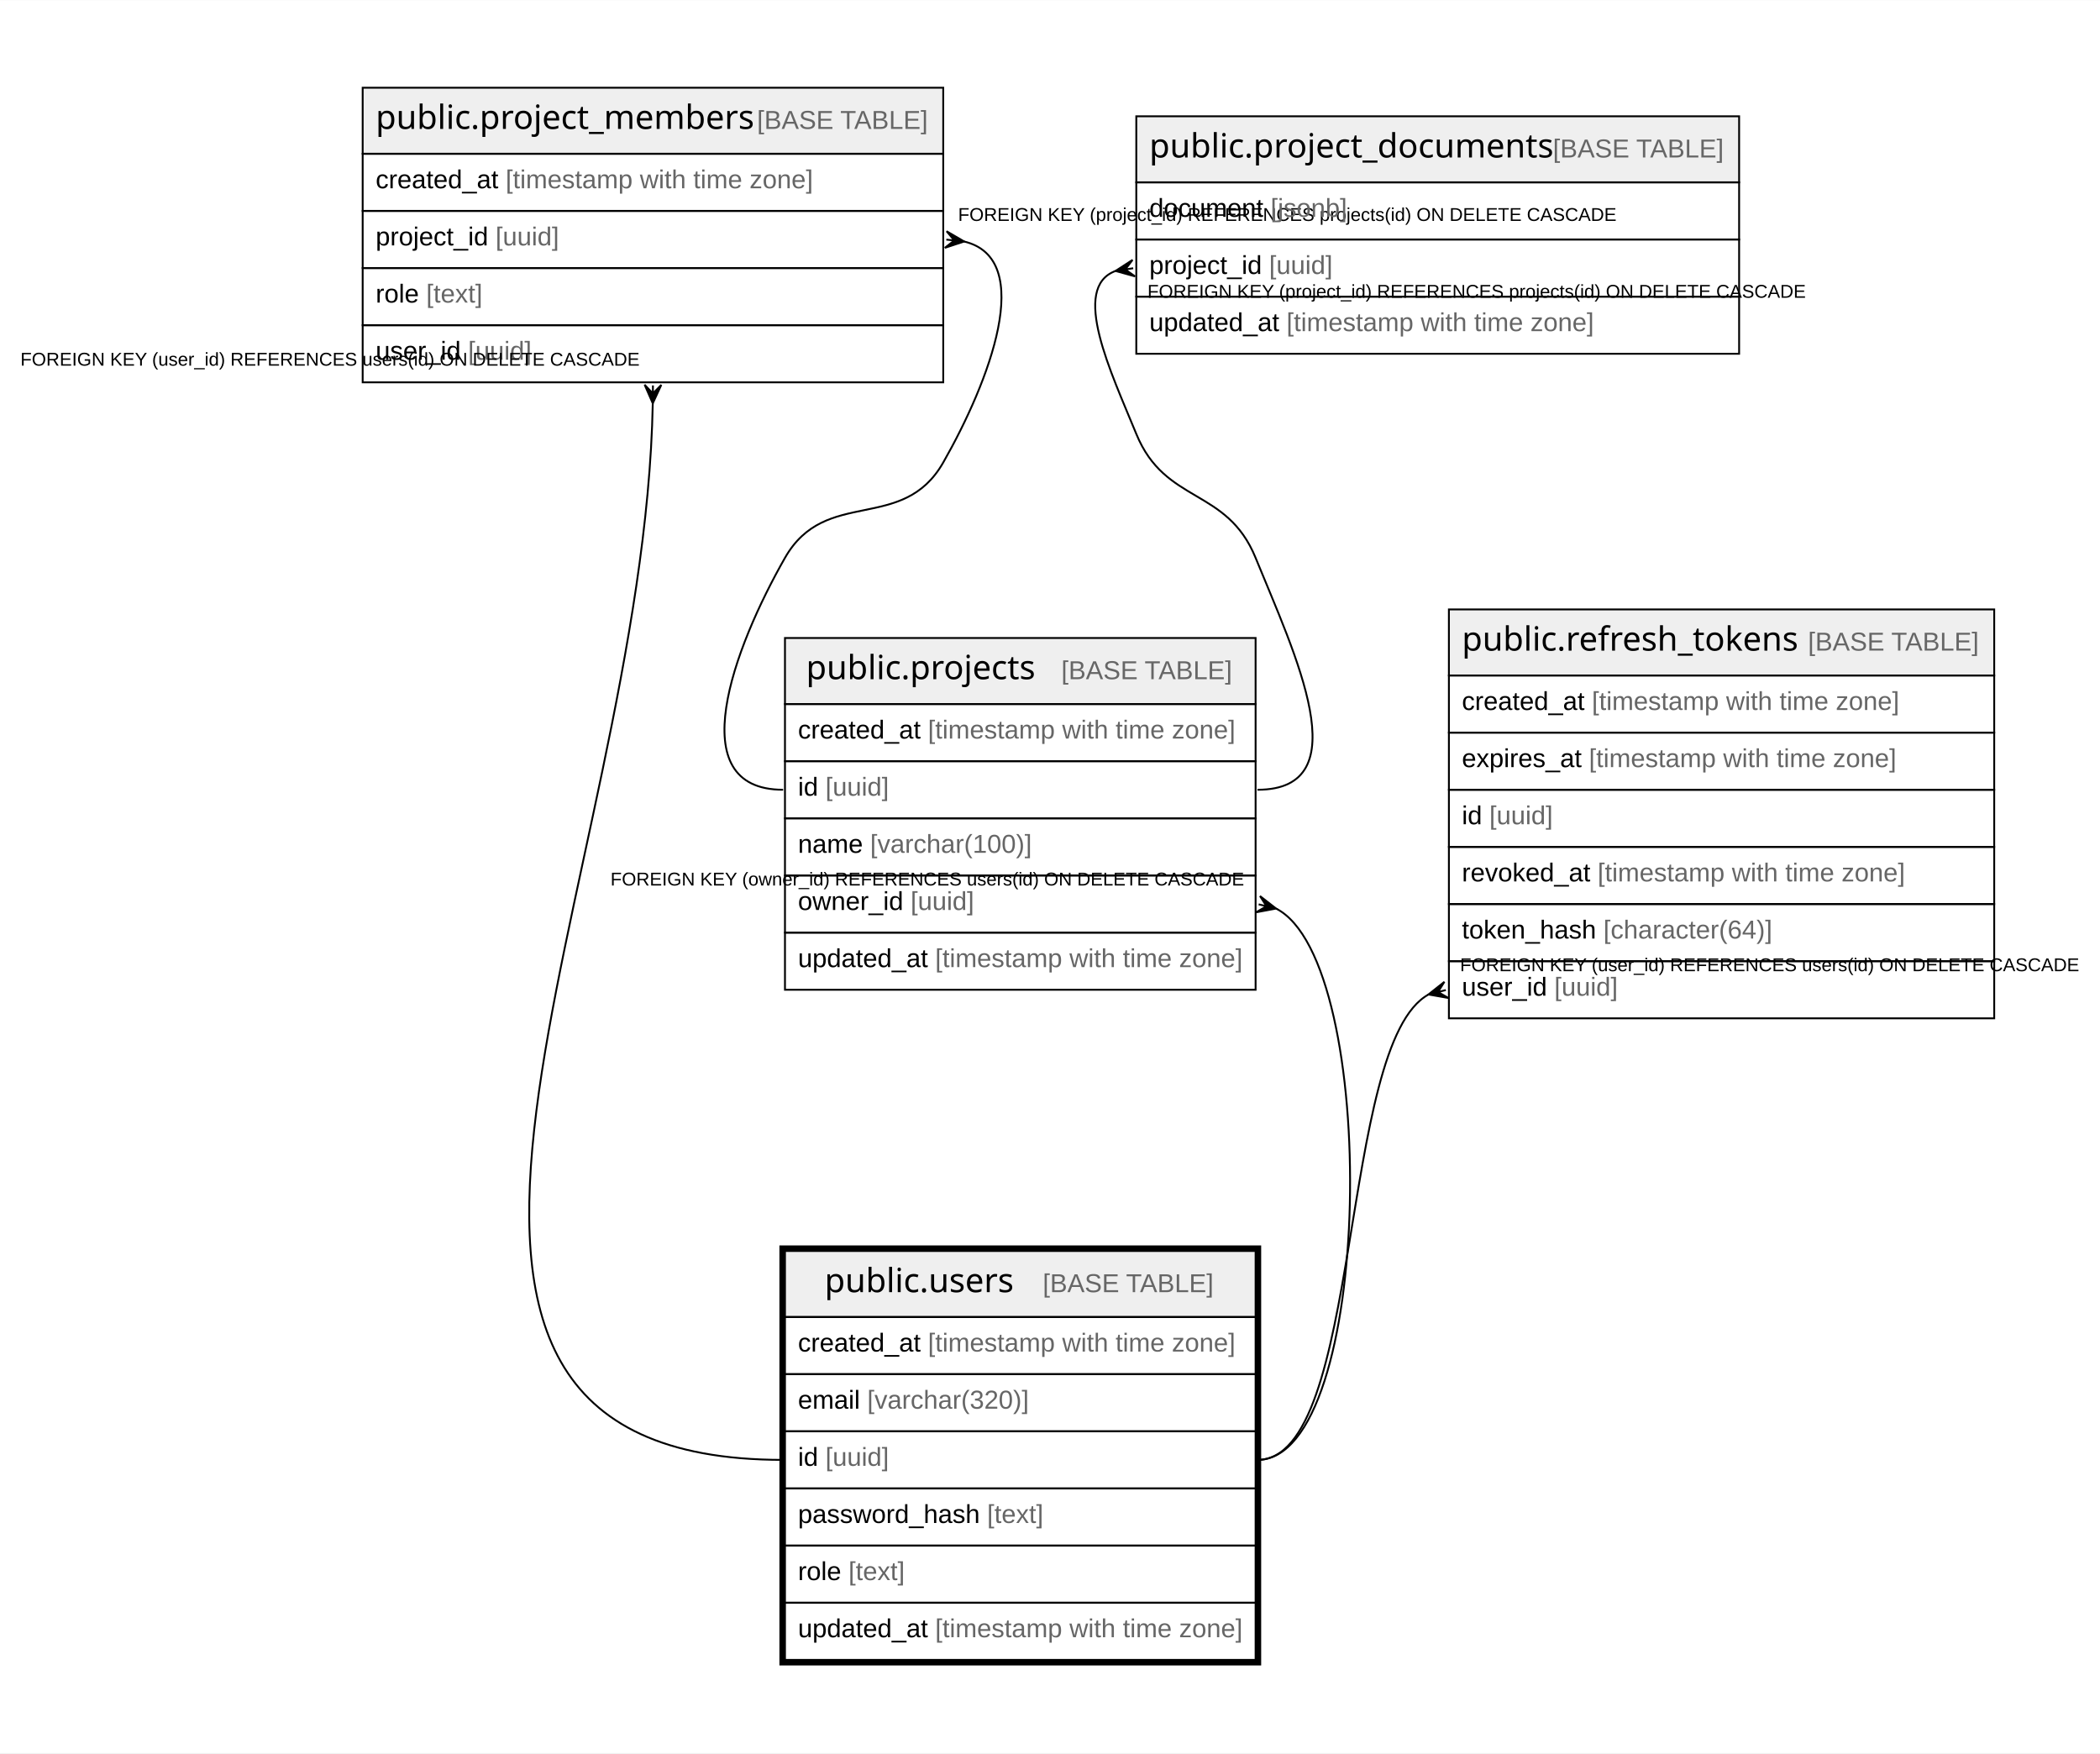
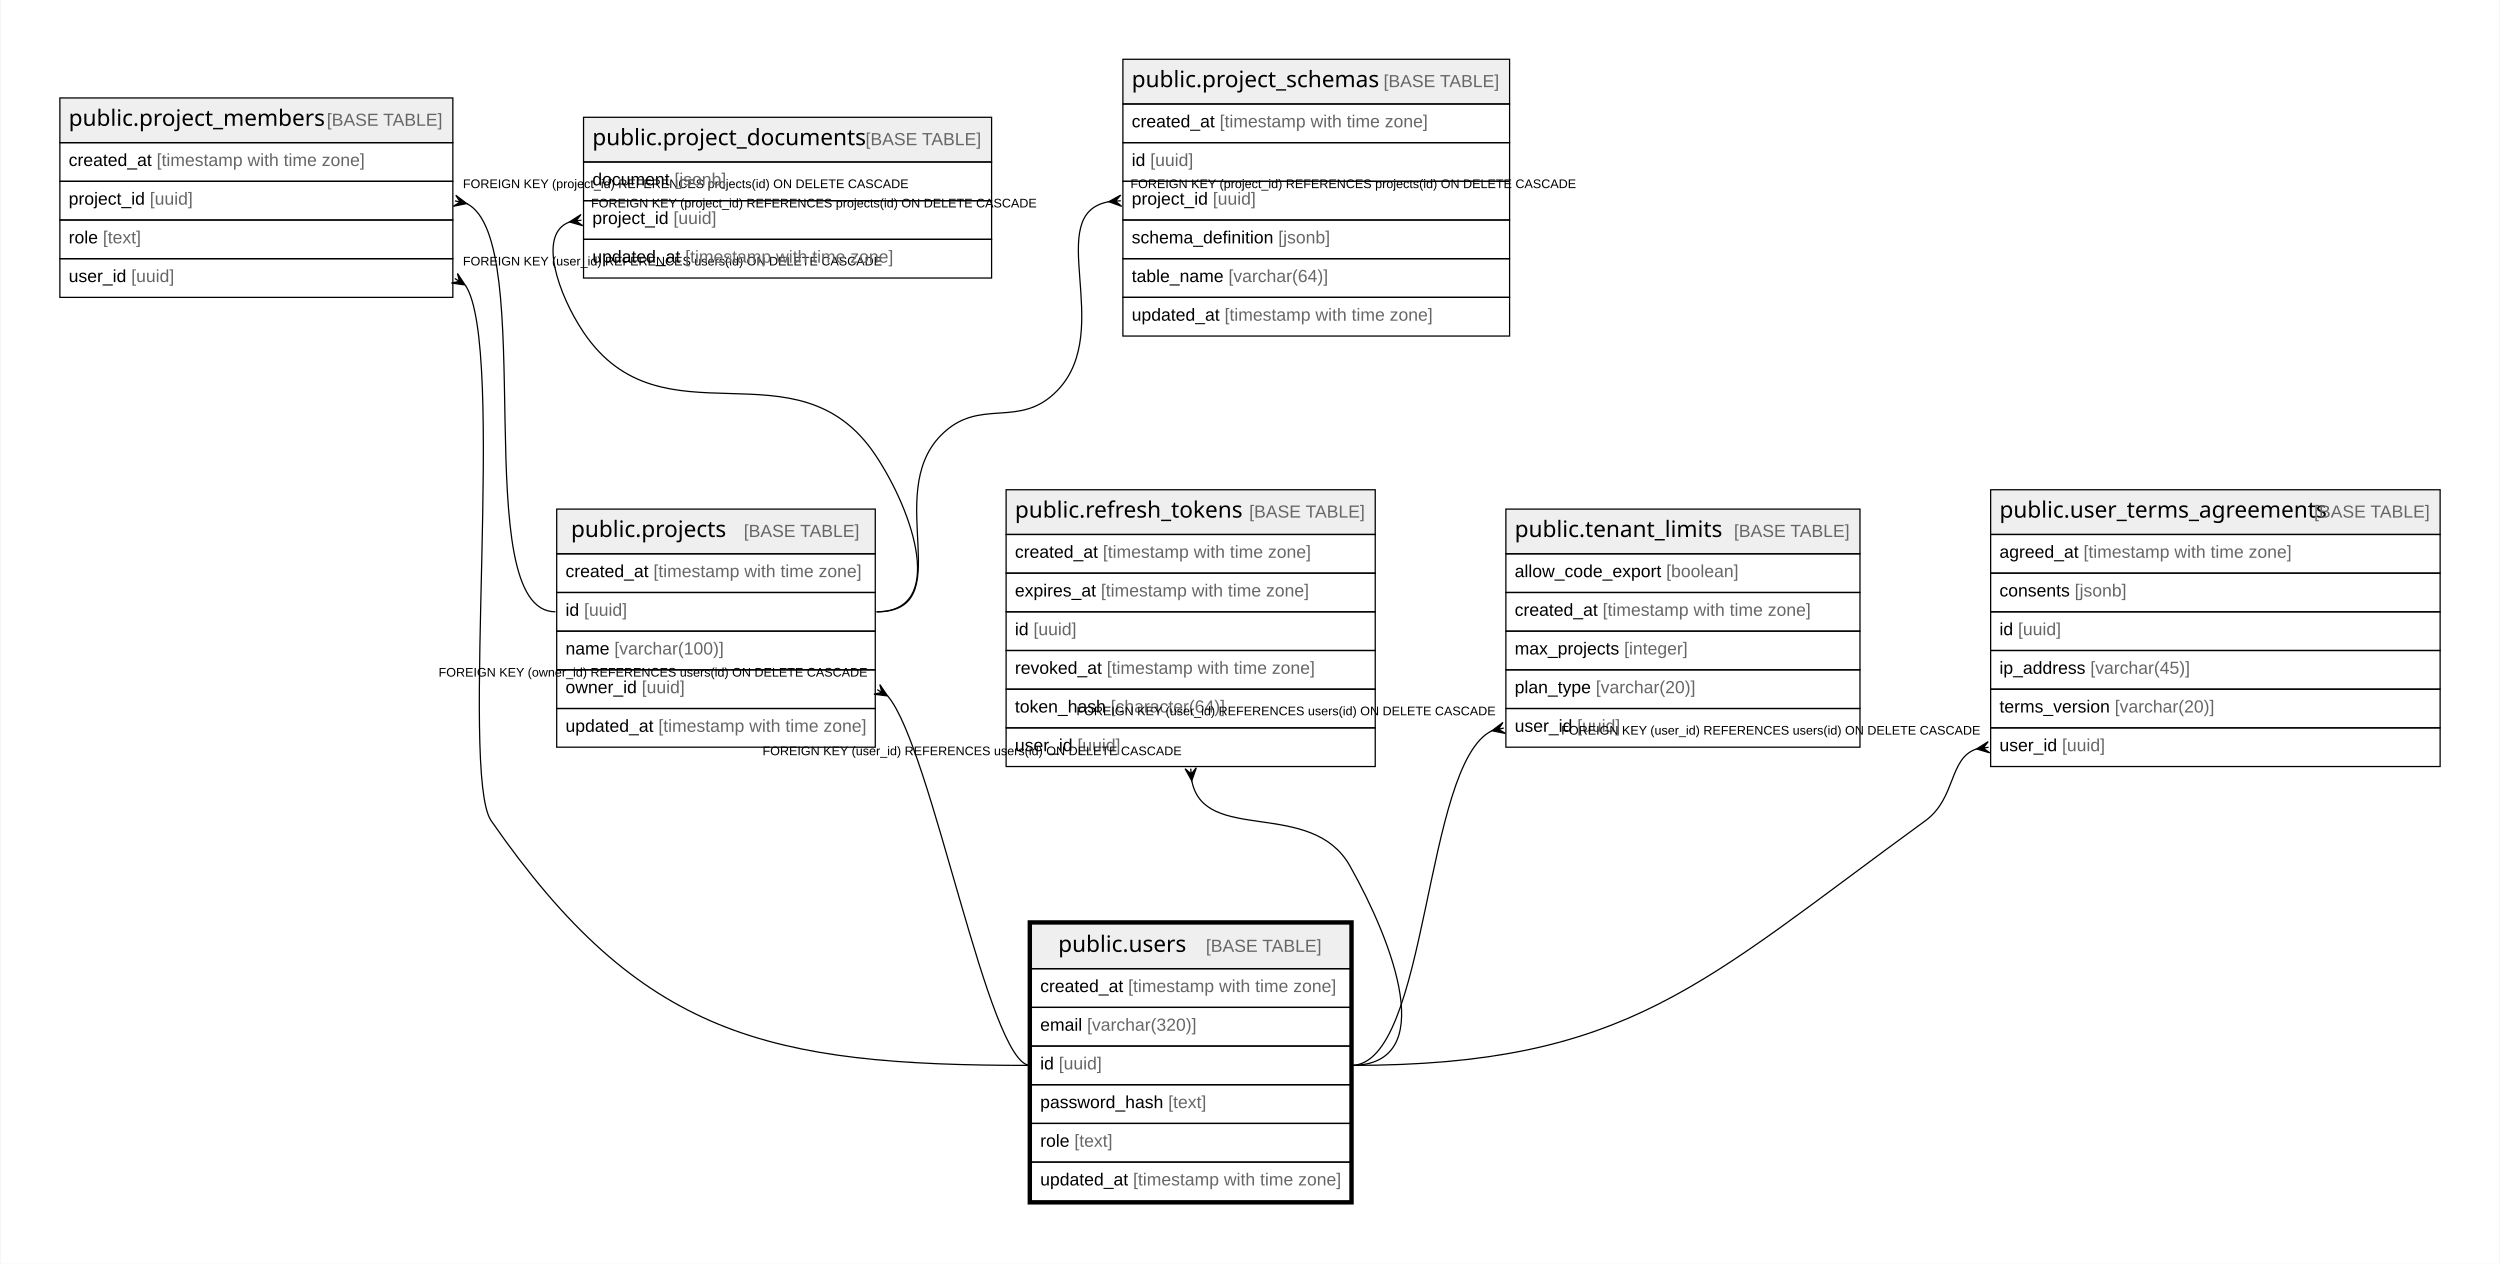
- <svg xmlns="http://www.w3.org/2000/svg" width="1132pt" height="945pt" viewBox="0.00 0.00 1131.95 944.80">
-   <g id="graph0" class="graph" transform="scale(1 1) rotate(0) translate(4 940.8)">
-     <polygon fill="white" stroke="none" points="-4,4 -4,-940.8 1127.95,-940.8 1127.95,4 -4,4" />
+ <svg xmlns="http://www.w3.org/2000/svg" width="1990pt" height="1006pt" viewBox="0.00 0.00 1989.83 1006.40">
+   <g id="graph0" class="graph" transform="scale(1 1) rotate(0) translate(4 1002.4)">
+     <polygon fill="white" stroke="none" points="-4,4 -4,-1002.4 1985.83,-1002.4 1985.83,4 -4,4" />
    <g id="node1" class="node">
-       <polygon fill="#efefef" stroke="none" points="419.12,-231 419.12,-266.6 672.8,-266.6 672.8,-231 419.12,-231" />
-       <polygon fill="none" stroke="black" points="419.12,-231 419.12,-266.6 672.8,-266.6 672.8,-231 419.12,-231" />
-       <text text-anchor="start" x="440.47" y="-244.4" font-family="Arial Bold" font-size="18.00">public.users</text>
-       <text text-anchor="start" x="526.96" y="-244.4" font-family="Arial" font-size="14.00">    </text>
-       <text text-anchor="start" x="558.07" y="-244.4" font-family="Arial" font-size="14.00" fill="#666666">[BASE TABLE]</text>
-       <polygon fill="none" stroke="black" points="419.12,-200.2 419.12,-231 672.8,-231 672.8,-200.2 419.12,-200.2" />
-       <text text-anchor="start" x="426.12" y="-212.4" font-family="Arial" font-size="14.00">created_at </text>
-       <text text-anchor="start" x="496.17" y="-212.4" font-family="Arial" font-size="14.00" fill="#666666">[timestamp with time zone]</text>
-       <polygon fill="none" stroke="black" points="419.12,-169.4 419.12,-200.2 672.8,-200.2 672.8,-169.4 419.12,-169.4" />
-       <text text-anchor="start" x="426.12" y="-181.6" font-family="Arial" font-size="14.00">email </text>
-       <text text-anchor="start" x="463.46" y="-181.6" font-family="Arial" font-size="14.00" fill="#666666">[varchar(320)]</text>
-       <polygon fill="none" stroke="black" points="419.12,-138.6 419.12,-169.4 672.8,-169.4 672.8,-138.6 419.12,-138.6" />
-       <text text-anchor="start" x="426.12" y="-150.8" font-family="Arial" font-size="14.00">id </text>
-       <text text-anchor="start" x="440.91" y="-150.8" font-family="Arial" font-size="14.00" fill="#666666">[uuid]</text>
-       <polygon fill="none" stroke="black" points="419.12,-107.8 419.12,-138.6 672.8,-138.6 672.8,-107.8 419.12,-107.8" />
-       <text text-anchor="start" x="426.12" y="-120" font-family="Arial" font-size="14.00">password_hash </text>
-       <text text-anchor="start" x="528.07" y="-120" font-family="Arial" font-size="14.00" fill="#666666">[text]</text>
-       <polygon fill="none" stroke="black" points="419.12,-77 419.12,-107.8 672.8,-107.8 672.8,-77 419.12,-77" />
-       <text text-anchor="start" x="426.12" y="-89.2" font-family="Arial" font-size="14.00">role </text>
-       <text text-anchor="start" x="453.35" y="-89.2" font-family="Arial" font-size="14.00" fill="#666666">[text]</text>
-       <polygon fill="none" stroke="black" points="419.12,-46.2 419.12,-77 672.8,-77 672.8,-46.2 419.12,-46.2" />
-       <text text-anchor="start" x="426.12" y="-58.4" font-family="Arial" font-size="14.00">updated_at </text>
-       <text text-anchor="start" x="500.08" y="-58.4" font-family="Arial" font-size="14.00" fill="#666666">[timestamp with time zone]</text>
-       <polygon fill="none" stroke="black" stroke-width="3" points="417.62,-44.7 417.62,-268.1 674.3,-268.1 674.3,-44.7 417.62,-44.7" />
+       <polygon fill="#efefef" stroke="none" points="816.83,-231 816.83,-266.6 1070.51,-266.6 1070.51,-231 816.83,-231" />
+       <polygon fill="none" stroke="black" points="816.83,-231 816.83,-266.6 1070.51,-266.6 1070.51,-231 816.83,-231" />
+       <text text-anchor="start" x="838.18" y="-244.4" font-family="Arial Bold" font-size="18.00">public.users</text>
+       <text text-anchor="start" x="924.66" y="-244.4" font-family="Arial" font-size="14.00">    </text>
+       <text text-anchor="start" x="955.78" y="-244.4" font-family="Arial" font-size="14.00" fill="#666666">[BASE TABLE]</text>
+       <polygon fill="none" stroke="black" points="816.83,-200.2 816.83,-231 1070.51,-231 1070.51,-200.2 816.83,-200.2" />
+       <text text-anchor="start" x="823.83" y="-212.4" font-family="Arial" font-size="14.00">created_at </text>
+       <text text-anchor="start" x="893.87" y="-212.4" font-family="Arial" font-size="14.00" fill="#666666">[timestamp with time zone]</text>
+       <polygon fill="none" stroke="black" points="816.83,-169.4 816.83,-200.2 1070.51,-200.2 1070.51,-169.4 816.83,-169.4" />
+       <text text-anchor="start" x="823.83" y="-181.6" font-family="Arial" font-size="14.00">email </text>
+       <text text-anchor="start" x="861.17" y="-181.6" font-family="Arial" font-size="14.00" fill="#666666">[varchar(320)]</text>
+       <polygon fill="none" stroke="black" points="816.83,-138.6 816.83,-169.4 1070.51,-169.4 1070.51,-138.6 816.83,-138.6" />
+       <text text-anchor="start" x="823.83" y="-150.8" font-family="Arial" font-size="14.00">id </text>
+       <text text-anchor="start" x="838.61" y="-150.8" font-family="Arial" font-size="14.00" fill="#666666">[uuid]</text>
+       <polygon fill="none" stroke="black" points="816.83,-107.8 816.83,-138.6 1070.51,-138.6 1070.51,-107.8 816.83,-107.8" />
+       <text text-anchor="start" x="823.83" y="-120" font-family="Arial" font-size="14.00">password_hash </text>
+       <text text-anchor="start" x="925.78" y="-120" font-family="Arial" font-size="14.00" fill="#666666">[text]</text>
+       <polygon fill="none" stroke="black" points="816.83,-77 816.83,-107.8 1070.51,-107.8 1070.51,-77 816.83,-77" />
+       <text text-anchor="start" x="823.83" y="-89.2" font-family="Arial" font-size="14.00">role </text>
+       <text text-anchor="start" x="851.06" y="-89.2" font-family="Arial" font-size="14.00" fill="#666666">[text]</text>
+       <polygon fill="none" stroke="black" points="816.83,-46.2 816.83,-77 1070.51,-77 1070.51,-46.2 816.83,-46.2" />
+       <text text-anchor="start" x="823.83" y="-58.4" font-family="Arial" font-size="14.00">updated_at </text>
+       <text text-anchor="start" x="897.78" y="-58.4" font-family="Arial" font-size="14.00" fill="#666666">[timestamp with time zone]</text>
+       <polygon fill="none" stroke="black" stroke-width="3" points="815.33,-44.7 815.33,-268.1 1072.01,-268.1 1072.01,-44.7 815.33,-44.7" />
    </g>
    <g id="node2" class="node">
-       <polygon fill="#efefef" stroke="none" points="191.49,-858 191.49,-893.6 504.43,-893.6 504.43,-858 191.49,-858" />
-       <polygon fill="none" stroke="black" points="191.49,-858 191.49,-893.6 504.43,-893.6 504.43,-858 191.49,-858" />
-       <text text-anchor="start" x="198.49" y="-871.4" font-family="Arial Bold" font-size="18.00">public.project_members</text>
-       <text text-anchor="start" x="372.94" y="-871.4" font-family="Arial" font-size="14.00">    </text>
-       <text text-anchor="start" x="404.06" y="-871.4" font-family="Arial" font-size="14.00" fill="#666666">[BASE TABLE]</text>
-       <polygon fill="none" stroke="black" points="191.49,-827.2 191.49,-858 504.43,-858 504.43,-827.2 191.49,-827.2" />
-       <text text-anchor="start" x="198.49" y="-839.4" font-family="Arial" font-size="14.00">created_at </text>
-       <text text-anchor="start" x="268.54" y="-839.4" font-family="Arial" font-size="14.00" fill="#666666">[timestamp with time zone]</text>
-       <polygon fill="none" stroke="black" points="191.49,-796.4 191.49,-827.2 504.43,-827.2 504.43,-796.4 191.49,-796.4" />
-       <text text-anchor="start" x="198.49" y="-808.6" font-family="Arial" font-size="14.00">project_id </text>
-       <text text-anchor="start" x="263.09" y="-808.6" font-family="Arial" font-size="14.00" fill="#666666">[uuid]</text>
-       <polygon fill="none" stroke="black" points="191.49,-765.6 191.49,-796.4 504.43,-796.4 504.43,-765.6 191.49,-765.6" />
-       <text text-anchor="start" x="198.49" y="-777.8" font-family="Arial" font-size="14.00">role </text>
-       <text text-anchor="start" x="225.73" y="-777.8" font-family="Arial" font-size="14.00" fill="#666666">[text]</text>
-       <polygon fill="none" stroke="black" points="191.49,-734.8 191.49,-765.6 504.43,-765.6 504.43,-734.8 191.49,-734.8" />
-       <text text-anchor="start" x="198.49" y="-747" font-family="Arial" font-size="14.00">user_id </text>
-       <text text-anchor="start" x="248.3" y="-747" font-family="Arial" font-size="14.00" fill="#666666">[uuid]</text>
+       <polygon fill="#efefef" stroke="none" points="43.2,-888.8 43.2,-924.4 356.13,-924.4 356.13,-888.8 43.2,-888.8" />
+       <polygon fill="none" stroke="black" points="43.2,-888.8 43.2,-924.4 356.13,-924.4 356.13,-888.8 43.2,-888.8" />
+       <text text-anchor="start" x="50.2" y="-902.2" font-family="Arial Bold" font-size="18.00">public.project_members</text>
+       <text text-anchor="start" x="224.65" y="-902.2" font-family="Arial" font-size="14.00">    </text>
+       <text text-anchor="start" x="255.76" y="-902.2" font-family="Arial" font-size="14.00" fill="#666666">[BASE TABLE]</text>
+       <polygon fill="none" stroke="black" points="43.2,-858 43.2,-888.8 356.13,-888.8 356.13,-858 43.2,-858" />
+       <text text-anchor="start" x="50.2" y="-870.2" font-family="Arial" font-size="14.00">created_at </text>
+       <text text-anchor="start" x="120.25" y="-870.2" font-family="Arial" font-size="14.00" fill="#666666">[timestamp with time zone]</text>
+       <polygon fill="none" stroke="black" points="43.2,-827.2 43.2,-858 356.13,-858 356.13,-827.2 43.2,-827.2" />
+       <text text-anchor="start" x="50.2" y="-839.4" font-family="Arial" font-size="14.00">project_id </text>
+       <text text-anchor="start" x="114.79" y="-839.4" font-family="Arial" font-size="14.00" fill="#666666">[uuid]</text>
+       <polygon fill="none" stroke="black" points="43.2,-796.4 43.2,-827.2 356.13,-827.2 356.13,-796.4 43.2,-796.4" />
+       <text text-anchor="start" x="50.2" y="-808.6" font-family="Arial" font-size="14.00">role </text>
+       <text text-anchor="start" x="77.43" y="-808.6" font-family="Arial" font-size="14.00" fill="#666666">[text]</text>
+       <polygon fill="none" stroke="black" points="43.2,-765.6 43.2,-796.4 356.13,-796.4 356.13,-765.6 43.2,-765.6" />
+       <text text-anchor="start" x="50.2" y="-777.8" font-family="Arial" font-size="14.00">user_id </text>
+       <text text-anchor="start" x="100.01" y="-777.8" font-family="Arial" font-size="14.00" fill="#666666">[uuid]</text>
    </g>
    <g id="edge1" class="edge">
-       <path fill="none" stroke="black" d="M347.86,-723.5C343.04,-465.84 161.97,-154 418.12,-154" />
-       <polygon fill="black" stroke="black" points="347.86,-723.47 343.46,-733.51 347.91,-728.8 347.95,-733.13 347.95,-733.13 347.95,-733.13 347.91,-728.8 352.46,-733.42 347.86,-723.47" />
-       <text text-anchor="start" x="7" y="-743.8" font-family="Arial" font-size="10.00">FOREIGN KEY (user_id) REFERENCES users(id) ON DELETE CASCADE</text>
+       <path fill="none" stroke="black" d="M365.95,-775.44C399.16,-727.53 361.16,-385.57 386.67,-348.8 506.06,-176.69 606.36,-154 815.83,-154" />
+       <polygon fill="black" stroke="black" points="365.87,-775.48 355.02,-777.02 361.36,-778.33 357.7,-780.64 357.7,-780.64 357.7,-780.64 361.36,-778.33 359.82,-784.63 365.87,-775.48" />
+       <text text-anchor="start" x="364.13" y="-791" font-family="Arial" font-size="10.00">FOREIGN KEY (user_id) REFERENCES users(id) ON DELETE CASCADE</text>
    </g>
    <g id="node3" class="node">
-       <polygon fill="#efefef" stroke="none" points="419.12,-561.4 419.12,-597 672.8,-597 672.8,-561.4 419.12,-561.4" />
-       <polygon fill="none" stroke="black" points="419.12,-561.4 419.12,-597 672.8,-597 672.8,-561.4 419.12,-561.4" />
-       <text text-anchor="start" x="430.48" y="-574.8" font-family="Arial Bold" font-size="18.00">public.projects</text>
-       <text text-anchor="start" x="536.95" y="-574.8" font-family="Arial" font-size="14.00">    </text>
-       <text text-anchor="start" x="568.07" y="-574.8" font-family="Arial" font-size="14.00" fill="#666666">[BASE TABLE]</text>
-       <polygon fill="none" stroke="black" points="419.12,-530.6 419.12,-561.4 672.8,-561.4 672.8,-530.6 419.12,-530.6" />
-       <text text-anchor="start" x="426.12" y="-542.8" font-family="Arial" font-size="14.00">created_at </text>
-       <text text-anchor="start" x="496.17" y="-542.8" font-family="Arial" font-size="14.00" fill="#666666">[timestamp with time zone]</text>
-       <polygon fill="none" stroke="black" points="419.12,-499.8 419.12,-530.6 672.8,-530.6 672.8,-499.8 419.12,-499.8" />
-       <text text-anchor="start" x="426.12" y="-512" font-family="Arial" font-size="14.00">id </text>
-       <text text-anchor="start" x="440.91" y="-512" font-family="Arial" font-size="14.00" fill="#666666">[uuid]</text>
-       <polygon fill="none" stroke="black" points="419.12,-469 419.12,-499.8 672.8,-499.8 672.8,-469 419.12,-469" />
-       <text text-anchor="start" x="426.12" y="-481.2" font-family="Arial" font-size="14.00">name </text>
-       <text text-anchor="start" x="465.03" y="-481.2" font-family="Arial" font-size="14.00" fill="#666666">[varchar(100)]</text>
-       <polygon fill="none" stroke="black" points="419.12,-438.2 419.12,-469 672.8,-469 672.8,-438.2 419.12,-438.2" />
-       <text text-anchor="start" x="426.12" y="-450.4" font-family="Arial" font-size="14.00">owner_id </text>
-       <text text-anchor="start" x="486.82" y="-450.4" font-family="Arial" font-size="14.00" fill="#666666">[uuid]</text>
-       <polygon fill="none" stroke="black" points="419.12,-407.4 419.12,-438.2 672.8,-438.2 672.8,-407.4 419.12,-407.4" />
-       <text text-anchor="start" x="426.12" y="-419.6" font-family="Arial" font-size="14.00">updated_at </text>
-       <text text-anchor="start" x="500.08" y="-419.6" font-family="Arial" font-size="14.00" fill="#666666">[timestamp with time zone]</text>
+       <polygon fill="#efefef" stroke="none" points="438.83,-561.4 438.83,-597 692.51,-597 692.51,-561.4 438.83,-561.4" />
+       <polygon fill="none" stroke="black" points="438.83,-561.4 438.83,-597 692.51,-597 692.51,-561.4 438.83,-561.4" />
+       <text text-anchor="start" x="450.19" y="-574.8" font-family="Arial Bold" font-size="18.00">public.projects</text>
+       <text text-anchor="start" x="556.66" y="-574.8" font-family="Arial" font-size="14.00">    </text>
+       <text text-anchor="start" x="587.78" y="-574.8" font-family="Arial" font-size="14.00" fill="#666666">[BASE TABLE]</text>
+       <polygon fill="none" stroke="black" points="438.83,-530.6 438.83,-561.4 692.51,-561.4 692.51,-530.6 438.83,-530.6" />
+       <text text-anchor="start" x="445.83" y="-542.8" font-family="Arial" font-size="14.00">created_at </text>
+       <text text-anchor="start" x="515.87" y="-542.8" font-family="Arial" font-size="14.00" fill="#666666">[timestamp with time zone]</text>
+       <polygon fill="none" stroke="black" points="438.83,-499.8 438.83,-530.6 692.51,-530.6 692.51,-499.8 438.83,-499.8" />
+       <text text-anchor="start" x="445.83" y="-512" font-family="Arial" font-size="14.00">id </text>
+       <text text-anchor="start" x="460.61" y="-512" font-family="Arial" font-size="14.00" fill="#666666">[uuid]</text>
+       <polygon fill="none" stroke="black" points="438.83,-469 438.83,-499.8 692.51,-499.8 692.51,-469 438.83,-469" />
+       <text text-anchor="start" x="445.83" y="-481.2" font-family="Arial" font-size="14.00">name </text>
+       <text text-anchor="start" x="484.74" y="-481.2" font-family="Arial" font-size="14.00" fill="#666666">[varchar(100)]</text>
+       <polygon fill="none" stroke="black" points="438.83,-438.2 438.83,-469 692.51,-469 692.51,-438.2 438.83,-438.2" />
+       <text text-anchor="start" x="445.83" y="-450.4" font-family="Arial" font-size="14.00">owner_id </text>
+       <text text-anchor="start" x="506.53" y="-450.4" font-family="Arial" font-size="14.00" fill="#666666">[uuid]</text>
+       <polygon fill="none" stroke="black" points="438.83,-407.4 438.83,-438.2 692.51,-438.2 692.51,-407.4 438.83,-407.4" />
+       <text text-anchor="start" x="445.83" y="-419.6" font-family="Arial" font-size="14.00">updated_at </text>
+       <text text-anchor="start" x="519.78" y="-419.6" font-family="Arial" font-size="14.00" fill="#666666">[timestamp with time zone]</text>
    </g>
    <g id="edge2" class="edge">
-       <path fill="none" stroke="black" d="M515.52,-810.74C554.93,-801.56 529.04,-734.74 504.43,-691.6 482.49,-653.15 441.05,-678.65 419.12,-640.2 391.6,-591.94 362.56,-515.2 418.12,-515.2" />
-       <polygon fill="black" stroke="black" points="515.71,-810.72 505.29,-807.29 510.4,-811.28 506.09,-811.73 506.09,-811.73 506.09,-811.73 510.4,-811.28 506.23,-816.24 515.71,-810.72" />
-       <text text-anchor="start" x="512.43" y="-821.8" font-family="Arial" font-size="10.00">FOREIGN KEY (project_id) REFERENCES projects(id) ON DELETE CASCADE</text>
+       <path fill="none" stroke="black" d="M367.11,-840.33C425.66,-811.41 366.55,-515.2 437.83,-515.2" />
+       <polygon fill="black" stroke="black" points="367.21,-840.31 356.46,-838.14 362.01,-841.49 357.79,-842.45 357.79,-842.45 357.79,-842.45 362.01,-841.49 358.46,-846.91 367.21,-840.31" />
+       <text text-anchor="start" x="364.13" y="-852.6" font-family="Arial" font-size="10.00">FOREIGN KEY (project_id) REFERENCES projects(id) ON DELETE CASCADE</text>
    </g>
    <g id="edge3" class="edge">
-       <path fill="none" stroke="black" d="M683.78,-451.19C740.19,-422.83 736.87,-154 673.8,-154" />
-       <polygon fill="black" stroke="black" points="683.85,-451.17 673.07,-449.15 678.66,-452.43 674.45,-453.44 674.45,-453.44 674.45,-453.44 678.66,-452.43 675.18,-457.9 683.85,-451.17" />
-       <text text-anchor="start" x="325.06" y="-463.6" font-family="Arial" font-size="10.00">FOREIGN KEY (owner_id) REFERENCES users(id) ON DELETE CASCADE</text>
+       <path fill="none" stroke="black" d="M702.41,-448.14C737.44,-407.54 782.75,-154 815.83,-154" />
+       <polygon fill="black" stroke="black" points="702.32,-448.2 691.44,-449.59 697.77,-450.99 694.08,-453.25 694.08,-453.25 694.08,-453.25 697.77,-450.99 696.14,-457.26 702.32,-448.2" />
+       <text text-anchor="start" x="344.76" y="-463.6" font-family="Arial" font-size="10.00">FOREIGN KEY (owner_id) REFERENCES users(id) ON DELETE CASCADE</text>
    </g>
    <g id="node4" class="node">
-       <polygon fill="#efefef" stroke="none" points="608.49,-842.6 608.49,-878.2 933.43,-878.2 933.43,-842.6 608.49,-842.6" />
-       <polygon fill="none" stroke="black" points="608.49,-842.6 608.49,-878.2 933.43,-878.2 933.43,-842.6 608.49,-842.6" />
-       <text text-anchor="start" x="615.49" y="-856" font-family="Arial Bold" font-size="18.00">public.project_documents</text>
-       <text text-anchor="start" x="801.94" y="-856" font-family="Arial" font-size="14.00">    </text>
-       <text text-anchor="start" x="833.06" y="-856" font-family="Arial" font-size="14.00" fill="#666666">[BASE TABLE]</text>
-       <polygon fill="none" stroke="black" points="608.49,-811.8 608.49,-842.6 933.43,-842.6 933.43,-811.8 608.49,-811.8" />
-       <text text-anchor="start" x="615.49" y="-824" font-family="Arial" font-size="14.00">document </text>
-       <text text-anchor="start" x="680.86" y="-824" font-family="Arial" font-size="14.00" fill="#666666">[jsonb]</text>
-       <polygon fill="none" stroke="black" points="608.49,-781 608.49,-811.8 933.43,-811.8 933.43,-781 608.49,-781" />
-       <text text-anchor="start" x="615.49" y="-793.2" font-family="Arial" font-size="14.00">project_id </text>
-       <text text-anchor="start" x="680.08" y="-793.2" font-family="Arial" font-size="14.00" fill="#666666">[uuid]</text>
-       <polygon fill="none" stroke="black" points="608.49,-750.2 608.49,-781 933.43,-781 933.43,-750.2 608.49,-750.2" />
-       <text text-anchor="start" x="615.49" y="-762.4" font-family="Arial" font-size="14.00">updated_at </text>
-       <text text-anchor="start" x="689.45" y="-762.4" font-family="Arial" font-size="14.00" fill="#666666">[timestamp with time zone]</text>
+       <polygon fill="#efefef" stroke="none" points="460.2,-873.4 460.2,-909 785.14,-909 785.14,-873.4 460.2,-873.4" />
+       <polygon fill="none" stroke="black" points="460.2,-873.4 460.2,-909 785.14,-909 785.14,-873.4 460.2,-873.4" />
+       <text text-anchor="start" x="467.2" y="-886.8" font-family="Arial Bold" font-size="18.00">public.project_documents</text>
+       <text text-anchor="start" x="653.65" y="-886.8" font-family="Arial" font-size="14.00">    </text>
+       <text text-anchor="start" x="684.77" y="-886.8" font-family="Arial" font-size="14.00" fill="#666666">[BASE TABLE]</text>
+       <polygon fill="none" stroke="black" points="460.2,-842.6 460.2,-873.4 785.14,-873.4 785.14,-842.6 460.2,-842.6" />
+       <text text-anchor="start" x="467.2" y="-854.8" font-family="Arial" font-size="14.00">document </text>
+       <text text-anchor="start" x="532.57" y="-854.8" font-family="Arial" font-size="14.00" fill="#666666">[jsonb]</text>
+       <polygon fill="none" stroke="black" points="460.2,-811.8 460.2,-842.6 785.14,-842.6 785.14,-811.8 460.2,-811.8" />
+       <text text-anchor="start" x="467.2" y="-824" font-family="Arial" font-size="14.00">project_id </text>
+       <text text-anchor="start" x="531.79" y="-824" font-family="Arial" font-size="14.00" fill="#666666">[uuid]</text>
+       <polygon fill="none" stroke="black" points="460.2,-781 460.2,-811.8 785.14,-811.8 785.14,-781 460.2,-781" />
+       <text text-anchor="start" x="467.2" y="-793.2" font-family="Arial" font-size="14.00">updated_at </text>
+       <text text-anchor="start" x="541.16" y="-793.2" font-family="Arial" font-size="14.00" fill="#666666">[timestamp with time zone]</text>
    </g>
    <g id="edge4" class="edge">
-       <path fill="none" stroke="black" d="M597.33,-794.84C572.86,-785.87 594.96,-740.04 608.49,-707 624.11,-668.86 657.24,-678.36 672.8,-640.2 693.78,-588.76 729.36,-515.2 673.8,-515.2" />
-       <polygon fill="black" stroke="black" points="597.27,-794.83 606.48,-800.8 602.55,-795.64 606.83,-796.3 606.83,-796.3 606.83,-796.3 602.55,-795.64 607.84,-791.9 597.27,-794.83" />
-       <text text-anchor="start" x="614.49" y="-780.4" font-family="Arial" font-size="10.00">FOREIGN KEY (project_id) REFERENCES projects(id) ON DELETE CASCADE</text>
+       <path fill="none" stroke="black" d="M449.17,-825.66C423.12,-816.4 440.19,-767.55 460.2,-737.8 522.7,-644.87 630.15,-733.23 692.51,-640.2 723.44,-594.05 749.07,-515.2 693.51,-515.2" />
+       <polygon fill="black" stroke="black" points="448.98,-825.63 458.18,-831.6 454.26,-826.44 458.54,-827.1 458.54,-827.1 458.54,-827.1 454.26,-826.44 459.55,-822.7 448.98,-825.63" />
+       <text text-anchor="start" x="466.2" y="-837.2" font-family="Arial" font-size="10.00">FOREIGN KEY (project_id) REFERENCES projects(id) ON DELETE CASCADE</text>
    </g>
    <g id="node5" class="node">
-       <polygon fill="#efefef" stroke="none" points="776.99,-576.8 776.99,-612.4 1070.93,-612.4 1070.93,-576.8 776.99,-576.8" />
-       <polygon fill="none" stroke="black" points="776.99,-576.8 776.99,-612.4 1070.93,-612.4 1070.93,-576.8 776.99,-576.8" />
-       <text text-anchor="start" x="783.99" y="-590.2" font-family="Arial Bold" font-size="18.00">public.refresh_tokens</text>
-       <text text-anchor="start" x="939.44" y="-590.2" font-family="Arial" font-size="14.00">    </text>
-       <text text-anchor="start" x="970.56" y="-590.2" font-family="Arial" font-size="14.00" fill="#666666">[BASE TABLE]</text>
-       <polygon fill="none" stroke="black" points="776.99,-546 776.99,-576.8 1070.93,-576.8 1070.93,-546 776.99,-546" />
-       <text text-anchor="start" x="783.99" y="-558.2" font-family="Arial" font-size="14.00">created_at </text>
-       <text text-anchor="start" x="854.04" y="-558.2" font-family="Arial" font-size="14.00" fill="#666666">[timestamp with time zone]</text>
-       <polygon fill="none" stroke="black" points="776.99,-515.2 776.99,-546 1070.93,-546 1070.93,-515.2 776.99,-515.2" />
-       <text text-anchor="start" x="783.99" y="-527.4" font-family="Arial" font-size="14.00">expires_at </text>
-       <text text-anchor="start" x="852.47" y="-527.4" font-family="Arial" font-size="14.00" fill="#666666">[timestamp with time zone]</text>
-       <polygon fill="none" stroke="black" points="776.99,-484.4 776.99,-515.2 1070.93,-515.2 1070.93,-484.4 776.99,-484.4" />
-       <text text-anchor="start" x="783.99" y="-496.6" font-family="Arial" font-size="14.00">id </text>
-       <text text-anchor="start" x="798.78" y="-496.6" font-family="Arial" font-size="14.00" fill="#666666">[uuid]</text>
-       <polygon fill="none" stroke="black" points="776.99,-453.6 776.99,-484.4 1070.93,-484.4 1070.93,-453.6 776.99,-453.6" />
-       <text text-anchor="start" x="783.99" y="-465.8" font-family="Arial" font-size="14.00">revoked_at </text>
-       <text text-anchor="start" x="857.15" y="-465.8" font-family="Arial" font-size="14.00" fill="#666666">[timestamp with time zone]</text>
-       <polygon fill="none" stroke="black" points="776.99,-422.8 776.99,-453.6 1070.93,-453.6 1070.93,-422.8 776.99,-422.8" />
-       <text text-anchor="start" x="783.99" y="-435" font-family="Arial" font-size="14.00">token_hash </text>
-       <text text-anchor="start" x="860.27" y="-435" font-family="Arial" font-size="14.00" fill="#666666">[character(64)]</text>
-       <polygon fill="none" stroke="black" points="776.99,-392 776.99,-422.8 1070.93,-422.8 1070.93,-392 776.99,-392" />
-       <text text-anchor="start" x="783.99" y="-404.2" font-family="Arial" font-size="14.00">user_id </text>
-       <text text-anchor="start" x="833.8" y="-404.2" font-family="Arial" font-size="14.00" fill="#666666">[uuid]</text>
+       <polygon fill="#efefef" stroke="none" points="889.7,-919.6 889.7,-955.2 1197.63,-955.2 1197.63,-919.6 889.7,-919.6" />
+       <polygon fill="none" stroke="black" points="889.7,-919.6 889.7,-955.2 1197.63,-955.2 1197.63,-919.6 889.7,-919.6" />
+       <text text-anchor="start" x="896.7" y="-933" font-family="Arial Bold" font-size="18.00">public.project_schemas</text>
+       <text text-anchor="start" x="1066.14" y="-933" font-family="Arial" font-size="14.00">    </text>
+       <text text-anchor="start" x="1097.26" y="-933" font-family="Arial" font-size="14.00" fill="#666666">[BASE TABLE]</text>
+       <polygon fill="none" stroke="black" points="889.7,-888.8 889.7,-919.6 1197.63,-919.6 1197.63,-888.8 889.7,-888.8" />
+       <text text-anchor="start" x="896.7" y="-901" font-family="Arial" font-size="14.00">created_at </text>
+       <text text-anchor="start" x="966.75" y="-901" font-family="Arial" font-size="14.00" fill="#666666">[timestamp with time zone]</text>
+       <polygon fill="none" stroke="black" points="889.7,-858 889.7,-888.8 1197.63,-888.8 1197.63,-858 889.7,-858" />
+       <text text-anchor="start" x="896.7" y="-870.2" font-family="Arial" font-size="14.00">id </text>
+       <text text-anchor="start" x="911.49" y="-870.2" font-family="Arial" font-size="14.00" fill="#666666">[uuid]</text>
+       <polygon fill="none" stroke="black" points="889.7,-827.2 889.7,-858 1197.63,-858 1197.63,-827.2 889.7,-827.2" />
+       <text text-anchor="start" x="896.7" y="-839.4" font-family="Arial" font-size="14.00">project_id </text>
+       <text text-anchor="start" x="961.29" y="-839.4" font-family="Arial" font-size="14.00" fill="#666666">[uuid]</text>
+       <polygon fill="none" stroke="black" points="889.7,-796.4 889.7,-827.2 1197.63,-827.2 1197.63,-796.4 889.7,-796.4" />
+       <text text-anchor="start" x="896.7" y="-808.6" font-family="Arial" font-size="14.00">schema_definition </text>
+       <text text-anchor="start" x="1013.44" y="-808.6" font-family="Arial" font-size="14.00" fill="#666666">[jsonb]</text>
+       <polygon fill="none" stroke="black" points="889.7,-765.6 889.7,-796.4 1197.63,-796.4 1197.63,-765.6 889.7,-765.6" />
+       <text text-anchor="start" x="896.7" y="-777.8" font-family="Arial" font-size="14.00">table_name </text>
+       <text text-anchor="start" x="973.76" y="-777.8" font-family="Arial" font-size="14.00" fill="#666666">[varchar(64)]</text>
+       <polygon fill="none" stroke="black" points="889.7,-734.8 889.7,-765.6 1197.63,-765.6 1197.63,-734.8 889.7,-734.8" />
+       <text text-anchor="start" x="896.7" y="-747" font-family="Arial" font-size="14.00">updated_at </text>
+       <text text-anchor="start" x="970.66" y="-747" font-family="Arial" font-size="14.00" fill="#666666">[timestamp with time zone]</text>
    </g>
    <g id="edge5" class="edge">
-       <path fill="none" stroke="black" d="M766.11,-404.89C717.25,-378.57 730.96,-154 673.8,-154" />
-       <polygon fill="black" stroke="black" points="765.97,-404.86 774.56,-411.68 771.14,-406.17 775.34,-407.24 775.34,-407.24 775.34,-407.24 771.14,-406.17 776.77,-402.96 765.97,-404.86" />
-       <text text-anchor="start" x="782.99" y="-417.4" font-family="Arial" font-size="10.00">FOREIGN KEY (user_id) REFERENCES users(id) ON DELETE CASCADE</text>
+       <path fill="none" stroke="black" d="M878.62,-841.79C824.79,-832.21 884.08,-740.07 837.67,-691.6 807.01,-659.59 775.69,-687.25 744.67,-655.6 698.18,-608.17 759.92,-515.2 693.51,-515.2" />
+       <polygon fill="black" stroke="black" points="878.4,-841.77 888.01,-847.06 883.72,-842.2 888.03,-842.55 888.03,-842.55 888.03,-842.55 883.72,-842.2 888.73,-838.09 878.4,-841.77" />
+       <text text-anchor="start" x="895.7" y="-852.6" font-family="Arial" font-size="10.00">FOREIGN KEY (project_id) REFERENCES projects(id) ON DELETE CASCADE</text>
+     </g>
+     <g id="node6" class="node">
+       <polygon fill="#efefef" stroke="none" points="796.7,-576.8 796.7,-612.4 1090.64,-612.4 1090.64,-576.8 796.7,-576.8" />
+       <polygon fill="none" stroke="black" points="796.7,-576.8 796.7,-612.4 1090.64,-612.4 1090.64,-576.8 796.7,-576.8" />
+       <text text-anchor="start" x="803.7" y="-590.2" font-family="Arial Bold" font-size="18.00">public.refresh_tokens</text>
+       <text text-anchor="start" x="959.15" y="-590.2" font-family="Arial" font-size="14.00">    </text>
+       <text text-anchor="start" x="990.27" y="-590.2" font-family="Arial" font-size="14.00" fill="#666666">[BASE TABLE]</text>
+       <polygon fill="none" stroke="black" points="796.7,-546 796.7,-576.8 1090.64,-576.8 1090.64,-546 796.7,-546" />
+       <text text-anchor="start" x="803.7" y="-558.2" font-family="Arial" font-size="14.00">created_at </text>
+       <text text-anchor="start" x="873.74" y="-558.2" font-family="Arial" font-size="14.00" fill="#666666">[timestamp with time zone]</text>
+       <polygon fill="none" stroke="black" points="796.7,-515.2 796.7,-546 1090.64,-546 1090.64,-515.2 796.7,-515.2" />
+       <text text-anchor="start" x="803.7" y="-527.4" font-family="Arial" font-size="14.00">expires_at </text>
+       <text text-anchor="start" x="872.18" y="-527.4" font-family="Arial" font-size="14.00" fill="#666666">[timestamp with time zone]</text>
+       <polygon fill="none" stroke="black" points="796.7,-484.4 796.7,-515.2 1090.64,-515.2 1090.64,-484.4 796.7,-484.4" />
+       <text text-anchor="start" x="803.7" y="-496.6" font-family="Arial" font-size="14.00">id </text>
+       <text text-anchor="start" x="818.48" y="-496.6" font-family="Arial" font-size="14.00" fill="#666666">[uuid]</text>
+       <polygon fill="none" stroke="black" points="796.7,-453.6 796.7,-484.4 1090.64,-484.4 1090.64,-453.6 796.7,-453.6" />
+       <text text-anchor="start" x="803.7" y="-465.8" font-family="Arial" font-size="14.00">revoked_at </text>
+       <text text-anchor="start" x="876.85" y="-465.8" font-family="Arial" font-size="14.00" fill="#666666">[timestamp with time zone]</text>
+       <polygon fill="none" stroke="black" points="796.7,-422.8 796.7,-453.6 1090.64,-453.6 1090.64,-422.8 796.7,-422.8" />
+       <text text-anchor="start" x="803.7" y="-435" font-family="Arial" font-size="14.00">token_hash </text>
+       <text text-anchor="start" x="879.98" y="-435" font-family="Arial" font-size="14.00" fill="#666666">[character(64)]</text>
+       <polygon fill="none" stroke="black" points="796.7,-392 796.7,-422.8 1090.64,-422.8 1090.64,-392 796.7,-392" />
+       <text text-anchor="start" x="803.7" y="-404.2" font-family="Arial" font-size="14.00">user_id </text>
+       <text text-anchor="start" x="853.5" y="-404.2" font-family="Arial" font-size="14.00" fill="#666666">[uuid]</text>
+     </g>
+     <g id="edge6" class="edge">
+       <path fill="none" stroke="black" d="M944.55,-380.79C954.16,-329.62 1039.88,-367.25 1070.51,-312.8 1105.11,-251.28 1142.09,-154 1071.51,-154" />
+       <polygon fill="black" stroke="black" points="944.55,-380.7 939.21,-390.28 944.1,-386.02 943.72,-390.33 943.72,-390.33 943.72,-390.33 944.1,-386.02 948.18,-391.05 944.55,-380.7" />
+       <text text-anchor="start" x="602.71" y="-401" font-family="Arial" font-size="10.00">FOREIGN KEY (user_id) REFERENCES users(id) ON DELETE CASCADE</text>
+     </g>
+     <g id="node7" class="node">
+       <polygon fill="#efefef" stroke="none" points="1194.68,-561.4 1194.68,-597 1476.65,-597 1476.65,-561.4 1194.68,-561.4" />
+       <polygon fill="none" stroke="black" points="1194.68,-561.4 1194.68,-597 1476.65,-597 1476.65,-561.4 1194.68,-561.4" />
+       <text text-anchor="start" x="1201.68" y="-574.8" font-family="Arial Bold" font-size="18.00">public.tenant_limits</text>
+       <text text-anchor="start" x="1345.16" y="-574.8" font-family="Arial" font-size="14.00">    </text>
+       <text text-anchor="start" x="1376.28" y="-574.8" font-family="Arial" font-size="14.00" fill="#666666">[BASE TABLE]</text>
+       <polygon fill="none" stroke="black" points="1194.68,-530.6 1194.68,-561.4 1476.65,-561.4 1476.65,-530.6 1194.68,-530.6" />
+       <text text-anchor="start" x="1201.68" y="-542.8" font-family="Arial" font-size="14.00">allow_code_export </text>
+       <text text-anchor="start" x="1322.32" y="-542.8" font-family="Arial" font-size="14.00" fill="#666666">[boolean]</text>
+       <polygon fill="none" stroke="black" points="1194.68,-499.8 1194.68,-530.6 1476.65,-530.6 1476.65,-499.8 1194.68,-499.8" />
+       <text text-anchor="start" x="1201.68" y="-512" font-family="Arial" font-size="14.00">created_at </text>
+       <text text-anchor="start" x="1271.73" y="-512" font-family="Arial" font-size="14.00" fill="#666666">[timestamp with time zone]</text>
+       <polygon fill="none" stroke="black" points="1194.68,-469 1194.68,-499.8 1476.65,-499.8 1476.65,-469 1194.68,-469" />
+       <text text-anchor="start" x="1201.68" y="-481.2" font-family="Arial" font-size="14.00">max_projects </text>
+       <text text-anchor="start" x="1288.83" y="-481.2" font-family="Arial" font-size="14.00" fill="#666666">[integer]</text>
+       <polygon fill="none" stroke="black" points="1194.68,-438.2 1194.68,-469 1476.65,-469 1476.65,-438.2 1194.68,-438.2" />
+       <text text-anchor="start" x="1201.68" y="-450.4" font-family="Arial" font-size="14.00">plan_type </text>
+       <text text-anchor="start" x="1266.29" y="-450.4" font-family="Arial" font-size="14.00" fill="#666666">[varchar(20)]</text>
+       <polygon fill="none" stroke="black" points="1194.68,-407.4 1194.68,-438.2 1476.65,-438.2 1476.65,-407.4 1194.68,-407.4" />
+       <text text-anchor="start" x="1201.68" y="-419.6" font-family="Arial" font-size="14.00">user_id </text>
+       <text text-anchor="start" x="1251.49" y="-419.6" font-family="Arial" font-size="14.00" fill="#666666">[uuid]</text>
+     </g>
+     <g id="edge7" class="edge">
+       <path fill="none" stroke="black" d="M1183.56,-420.48C1128.84,-394.2 1133.53,-154 1071.51,-154" />
+       <polygon fill="black" stroke="black" points="1183.61,-420.49 1192.35,-427.11 1188.81,-421.68 1193.03,-422.65 1193.03,-422.65 1193.03,-422.65 1188.81,-421.68 1194.36,-418.34 1183.61,-420.49" />
+       <text text-anchor="start" x="852.72" y="-432.8" font-family="Arial" font-size="10.00">FOREIGN KEY (user_id) REFERENCES users(id) ON DELETE CASCADE</text>
+     </g>
+     <g id="node8" class="node">
+       <polygon fill="#efefef" stroke="none" points="1580.71,-576.8 1580.71,-612.4 1938.63,-612.4 1938.63,-576.8 1580.71,-576.8" />
+       <polygon fill="none" stroke="black" points="1580.71,-576.8 1580.71,-612.4 1938.63,-612.4 1938.63,-576.8 1580.71,-576.8" />
+       <text text-anchor="start" x="1587.71" y="-590.2" font-family="Arial Bold" font-size="18.00">public.user_terms_agreements</text>
+       <text text-anchor="start" x="1807.14" y="-590.2" font-family="Arial" font-size="14.00">    </text>
+       <text text-anchor="start" x="1838.25" y="-590.2" font-family="Arial" font-size="14.00" fill="#666666">[BASE TABLE]</text>
+       <polygon fill="none" stroke="black" points="1580.71,-546 1580.71,-576.8 1938.63,-576.8 1938.63,-546 1580.71,-546" />
+       <text text-anchor="start" x="1587.71" y="-558.2" font-family="Arial" font-size="14.00">agreed_at </text>
+       <text text-anchor="start" x="1654.65" y="-558.2" font-family="Arial" font-size="14.00" fill="#666666">[timestamp with time zone]</text>
+       <polygon fill="none" stroke="black" points="1580.71,-515.2 1580.71,-546 1938.63,-546 1938.63,-515.2 1580.71,-515.2" />
+       <text text-anchor="start" x="1587.71" y="-527.4" font-family="Arial" font-size="14.00">consents </text>
+       <text text-anchor="start" x="1647.63" y="-527.4" font-family="Arial" font-size="14.00" fill="#666666">[jsonb]</text>
+       <polygon fill="none" stroke="black" points="1580.71,-484.4 1580.71,-515.2 1938.63,-515.2 1938.63,-484.4 1580.71,-484.4" />
+       <text text-anchor="start" x="1587.71" y="-496.6" font-family="Arial" font-size="14.00">id </text>
+       <text text-anchor="start" x="1602.49" y="-496.6" font-family="Arial" font-size="14.00" fill="#666666">[uuid]</text>
+       <polygon fill="none" stroke="black" points="1580.71,-453.6 1580.71,-484.4 1938.63,-484.4 1938.63,-453.6 1580.71,-453.6" />
+       <text text-anchor="start" x="1587.71" y="-465.8" font-family="Arial" font-size="14.00">ip_address </text>
+       <text text-anchor="start" x="1660.09" y="-465.8" font-family="Arial" font-size="14.00" fill="#666666">[varchar(45)]</text>
+       <polygon fill="none" stroke="black" points="1580.71,-422.8 1580.71,-453.6 1938.63,-453.6 1938.63,-422.8 1580.71,-422.8" />
+       <text text-anchor="start" x="1587.71" y="-435" font-family="Arial" font-size="14.00">terms_version </text>
+       <text text-anchor="start" x="1679.52" y="-435" font-family="Arial" font-size="14.00" fill="#666666">[varchar(20)]</text>
+       <polygon fill="none" stroke="black" points="1580.71,-392 1580.71,-422.8 1938.63,-422.8 1938.63,-392 1580.71,-392" />
+       <text text-anchor="start" x="1587.71" y="-404.2" font-family="Arial" font-size="14.00">user_id </text>
+       <text text-anchor="start" x="1637.52" y="-404.2" font-family="Arial" font-size="14.00" fill="#666666">[uuid]</text>
+     </g>
+     <g id="edge8" class="edge">
+       <path fill="none" stroke="black" d="M1569.62,-406.01C1547.26,-398.96 1553.44,-366.81 1528.67,-348.8 1350.01,-218.95 1292.37,-154 1071.51,-154" />
+       <polygon fill="black" stroke="black" points="1569.47,-405.99 1578.76,-411.81 1574.76,-406.72 1579.05,-407.31 1579.05,-407.31 1579.05,-407.31 1574.76,-406.72 1579.99,-402.9 1569.47,-405.99" />
+       <text text-anchor="start" x="1238.75" y="-417.4" font-family="Arial" font-size="10.00">FOREIGN KEY (user_id) REFERENCES users(id) ON DELETE CASCADE</text>
    </g>
  </g>
</svg>
